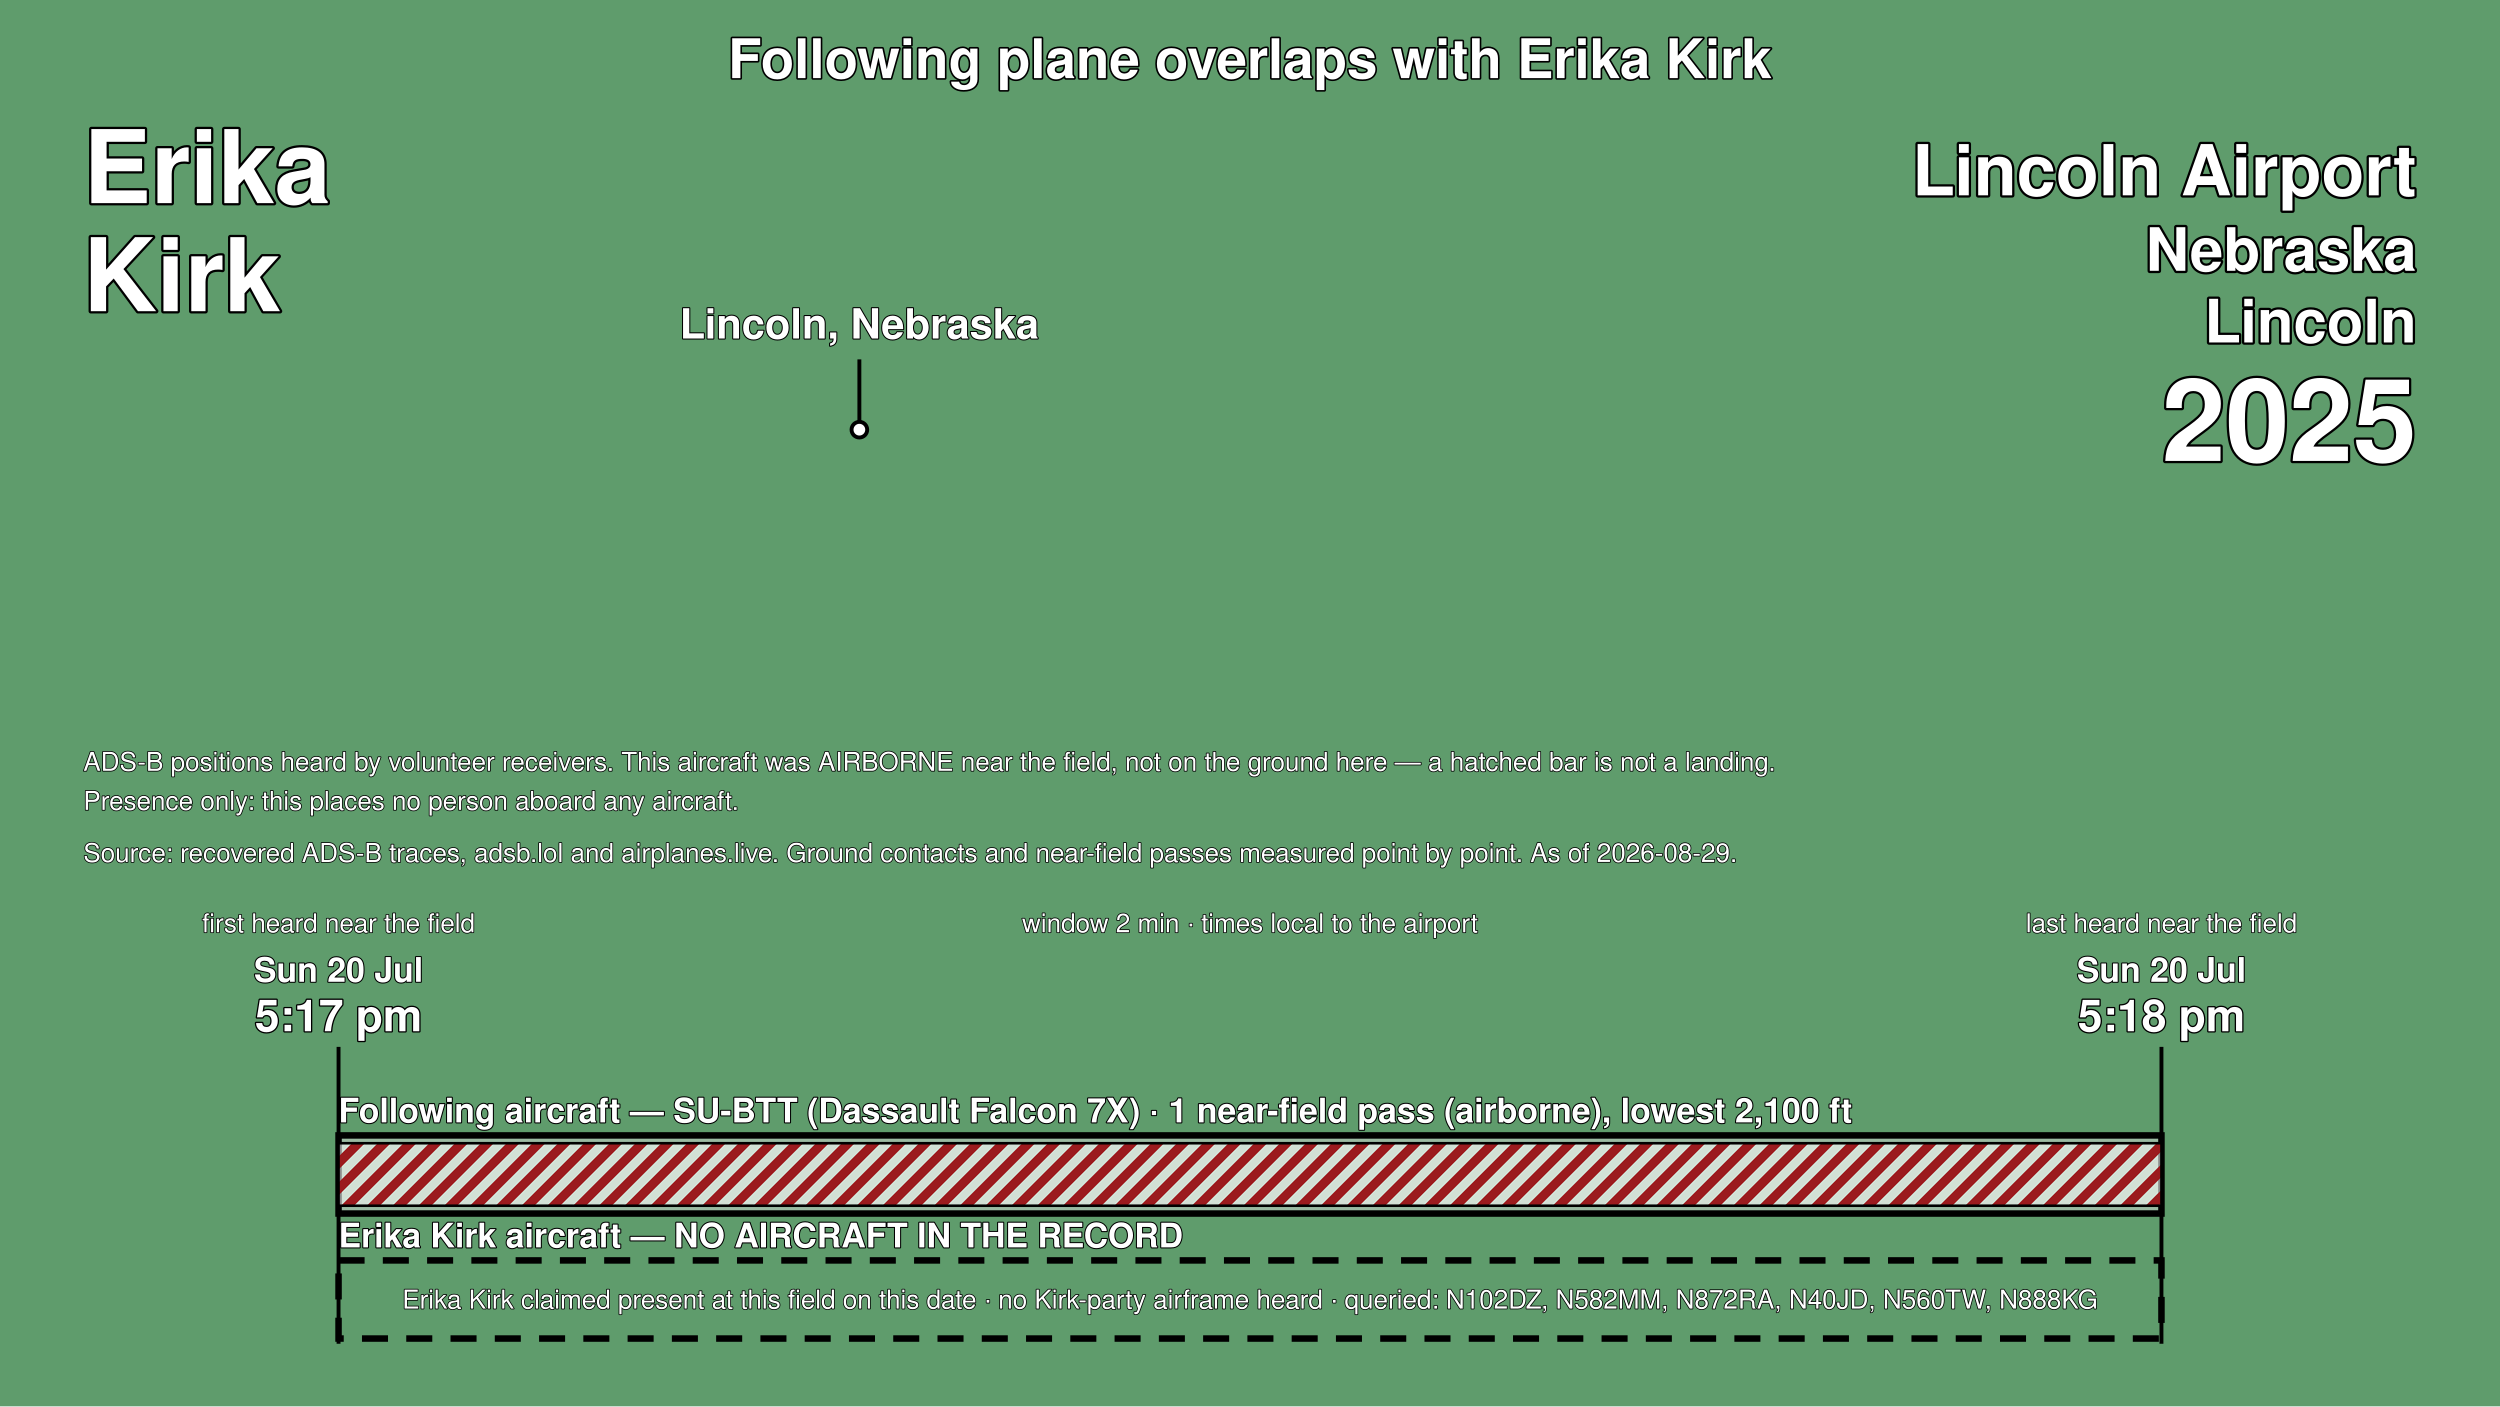
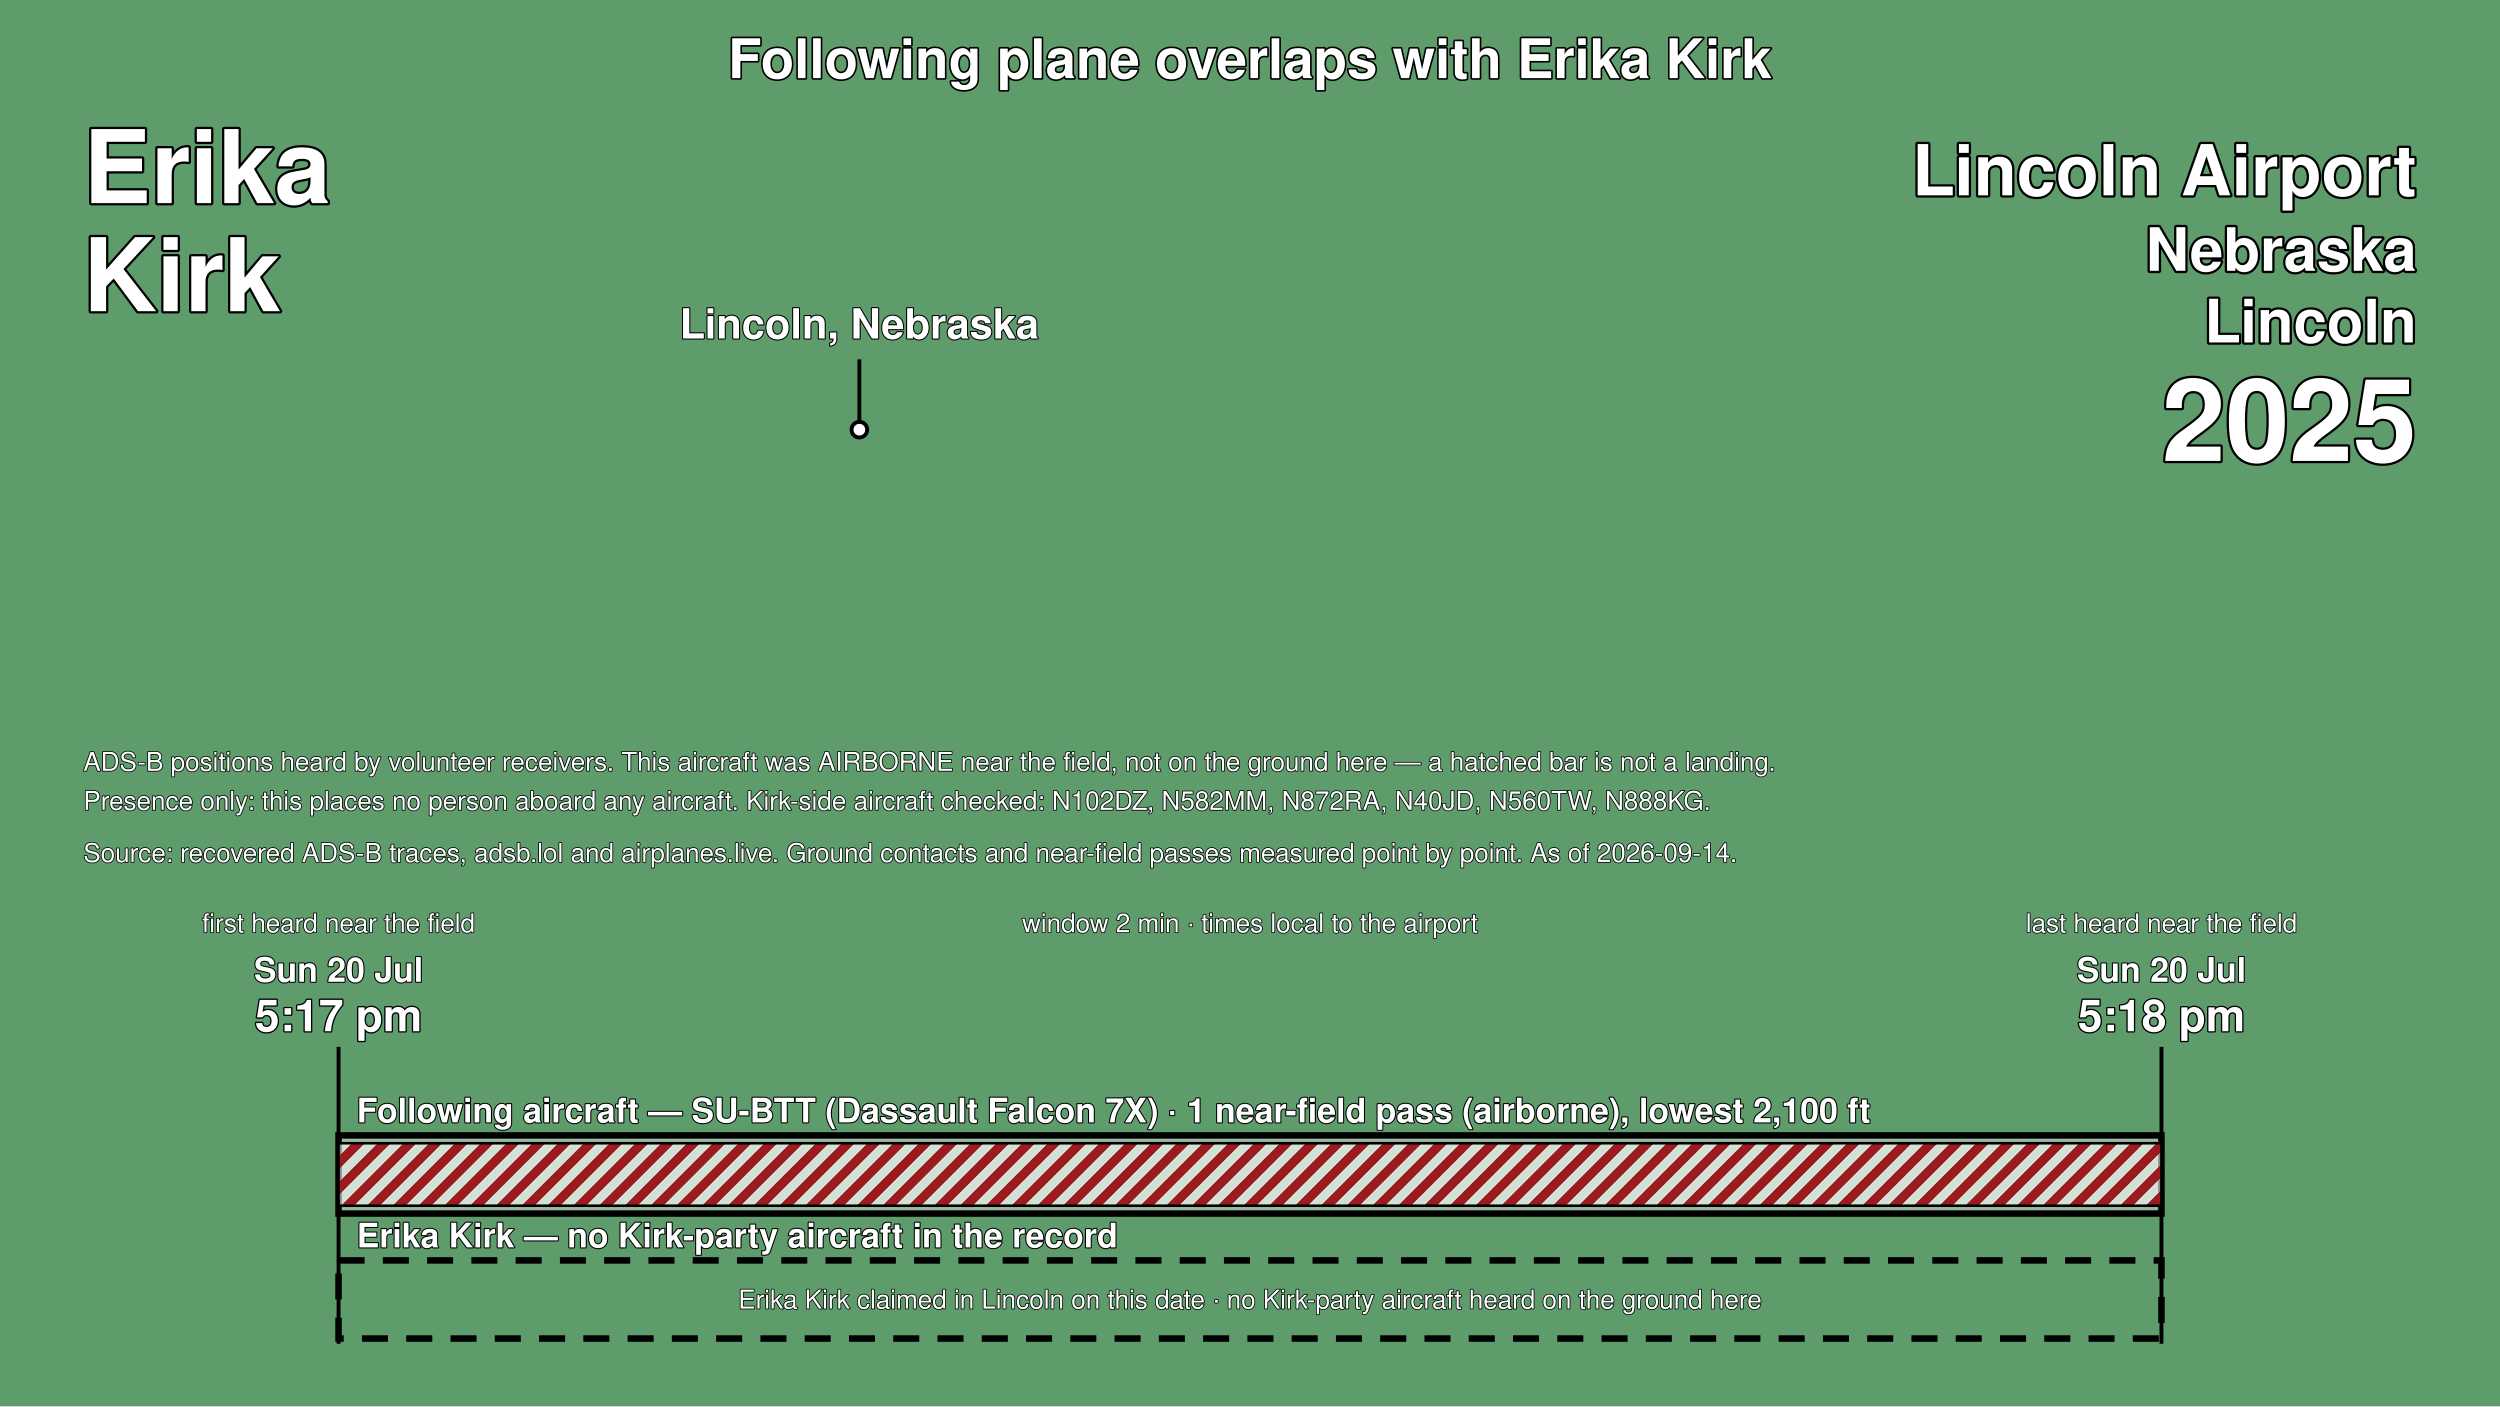
<svg xmlns="http://www.w3.org/2000/svg" viewBox="0 0 1920 1080" width="1920" height="1080" role="img">
  <rect x="0" y="0" width="1920" height="1080" fill="#5F9C6C" />
  <style>
    .t  { font-family: "Helvetica Neue", Helvetica, Arial, sans-serif;
          fill: #FFFFFF; stroke: #000000; paint-order: stroke; stroke-linejoin: round; }
    .xl { font-weight: 800; stroke-width: 3.5px; }
    .lg { font-weight: 600; stroke-width: 2.5px; }
    .md { font-weight: 700; stroke-width: 2px; }
    .sm { font-weight: 600; stroke-width: 1.6px; }
    .xs { font-size: 20px; font-weight: 500; stroke-width: 1.2px; }
  </style>
  <defs>
    <pattern id="passHatch" width="14" height="14" patternUnits="userSpaceOnUse" patternTransform="rotate(45)">
      <rect width="14" height="14" fill="#FFFFFF" fill-opacity="0.55" />
      <rect width="7" height="14" fill="#9B1B1E" />
    </pattern>
    <pattern id="passHatchK" width="14" height="14" patternUnits="userSpaceOnUse" patternTransform="rotate(45)">
      <rect width="14" height="14" fill="#FFFFFF" fill-opacity="0.55" />
      <rect width="7" height="14" fill="#FFE21F" />
    </pattern>
  </defs>
  <text class="t lg" font-size="42" x="960" y="60" text-anchor="middle">Following plane overlaps with Erika Kirk</text>
  <text class="t xl" font-size="78" x="64" y="156">Erika</text>
  <text class="t xl" font-size="78" x="64" y="239">Kirk</text>
  <text class="t xl" font-size="54" x="1856" y="150" text-anchor="end">Lincoln Airport</text>
  <text class="t xl" font-size="46" x="1856" y="208" text-anchor="end">Nebraska</text>
  <text class="t xl" font-size="46" x="1856" y="263" text-anchor="end">Lincoln</text>
  <text class="t xl" font-size="88" x="1856" y="354" text-anchor="end">2025</text>
  <text class="t sm" font-size="32" x="660" y="260" text-anchor="middle">Lincoln, Nebraska</text>
  <line x1="660" y1="276" x2="660" y2="330" stroke="#000000" stroke-width="3" />
  <circle cx="660" cy="330" r="6" fill="#FFFFFF" stroke="#000000" stroke-width="3" />
  <text class="t xs" x="260" y="716" text-anchor="middle">first heard near the field</text>
  <text class="t sm" font-size="26" x="260" y="754" text-anchor="middle">Sun 20 Jul</text>
  <text class="t md" font-size="34" x="260" y="792" text-anchor="middle">5:17 pm</text>
  <line x1="260" y1="804" x2="260" y2="1032" stroke="#000000" stroke-width="3" />
  <text class="t xs" x="1660" y="716" text-anchor="middle">last heard near the field</text>
  <text class="t sm" font-size="26" x="1660" y="754" text-anchor="middle">Sun 20 Jul</text>
  <text class="t md" font-size="34" x="1660" y="792" text-anchor="middle">5:18 pm</text>
  <line x1="1660" y1="804" x2="1660" y2="1032" stroke="#000000" stroke-width="3" />
  <text class="t xs" x="960" y="716" text-anchor="middle">window 2 min · times local to the airport</text>
-   <text class="t sm" font-size="26" x="260" y="862">Following aircraft — SU-BTT (Dassault Falcon 7X) · 1 near-field pass (airborne), lowest 2,100 ft</text>
+   <text class="t sm" font-size="26" x="274" y="862">Following aircraft — SU-BTT (Dassault Falcon 7X) · 1 near-field pass (airborne), lowest 2,100 ft</text>
  <rect x="260" y="872" width="1400" height="60" fill="#D9D9D9" fill-opacity="0.5" stroke="#000000" stroke-width="5" />
  <rect x="260.0" y="878" width="1400.0" height="48" fill="url(#passHatch)" stroke="#000000" stroke-width="2" />
-   <text class="t sm" font-size="26" x="260" y="958">Erika Kirk aircraft — NO AIRCRAFT IN THE RECORD</text>
+   <text class="t sm" font-size="26" x="274" y="958">Erika Kirk — no Kirk-party aircraft in the record</text>
  <rect x="260" y="968" width="1400" height="60" fill="none" stroke="#000000" stroke-width="5" stroke-dasharray="20 14" />
-   <text class="t xs" font-size="18" x="960" y="1005" text-anchor="middle">Erika Kirk claimed present at this field on this date · no Kirk-party airframe heard · queried: N102DZ, N582MM, N872RA, N40JD, N560TW, N888KG</text>
+   <text class="t xs" font-size="22" x="960" y="1005" text-anchor="middle">Erika Kirk claimed in Lincoln on this date · no Kirk-party aircraft heard on the ground here</text>
  <text class="t xs" font-size="22" x="64" y="592">ADS-B positions heard by volunteer receivers. This aircraft was AIRBORNE near the field, not on the ground here — a hatched bar is not a landing.</text>
-   <text class="t xs" font-size="22" x="64" y="622">Presence only: this places no person aboard any aircraft.</text>
-   <text class="t xs" font-size="22" x="64" y="662">Source: recovered ADS-B traces, adsb.lol and airplanes.live. Ground contacts and near-field passes measured point by point. As of 2026-08-29.</text>
+   <text class="t xs" font-size="22" x="64" y="622">Presence only: this places no person aboard any aircraft. Kirk-side aircraft checked: N102DZ, N582MM, N872RA, N40JD, N560TW, N888KG.</text>
+   <text class="t xs" font-size="22" x="64" y="662">Source: recovered ADS-B traces, adsb.lol and airplanes.live. Ground contacts and near-field passes measured point by point. As of 2026-09-14.</text>
</svg>
